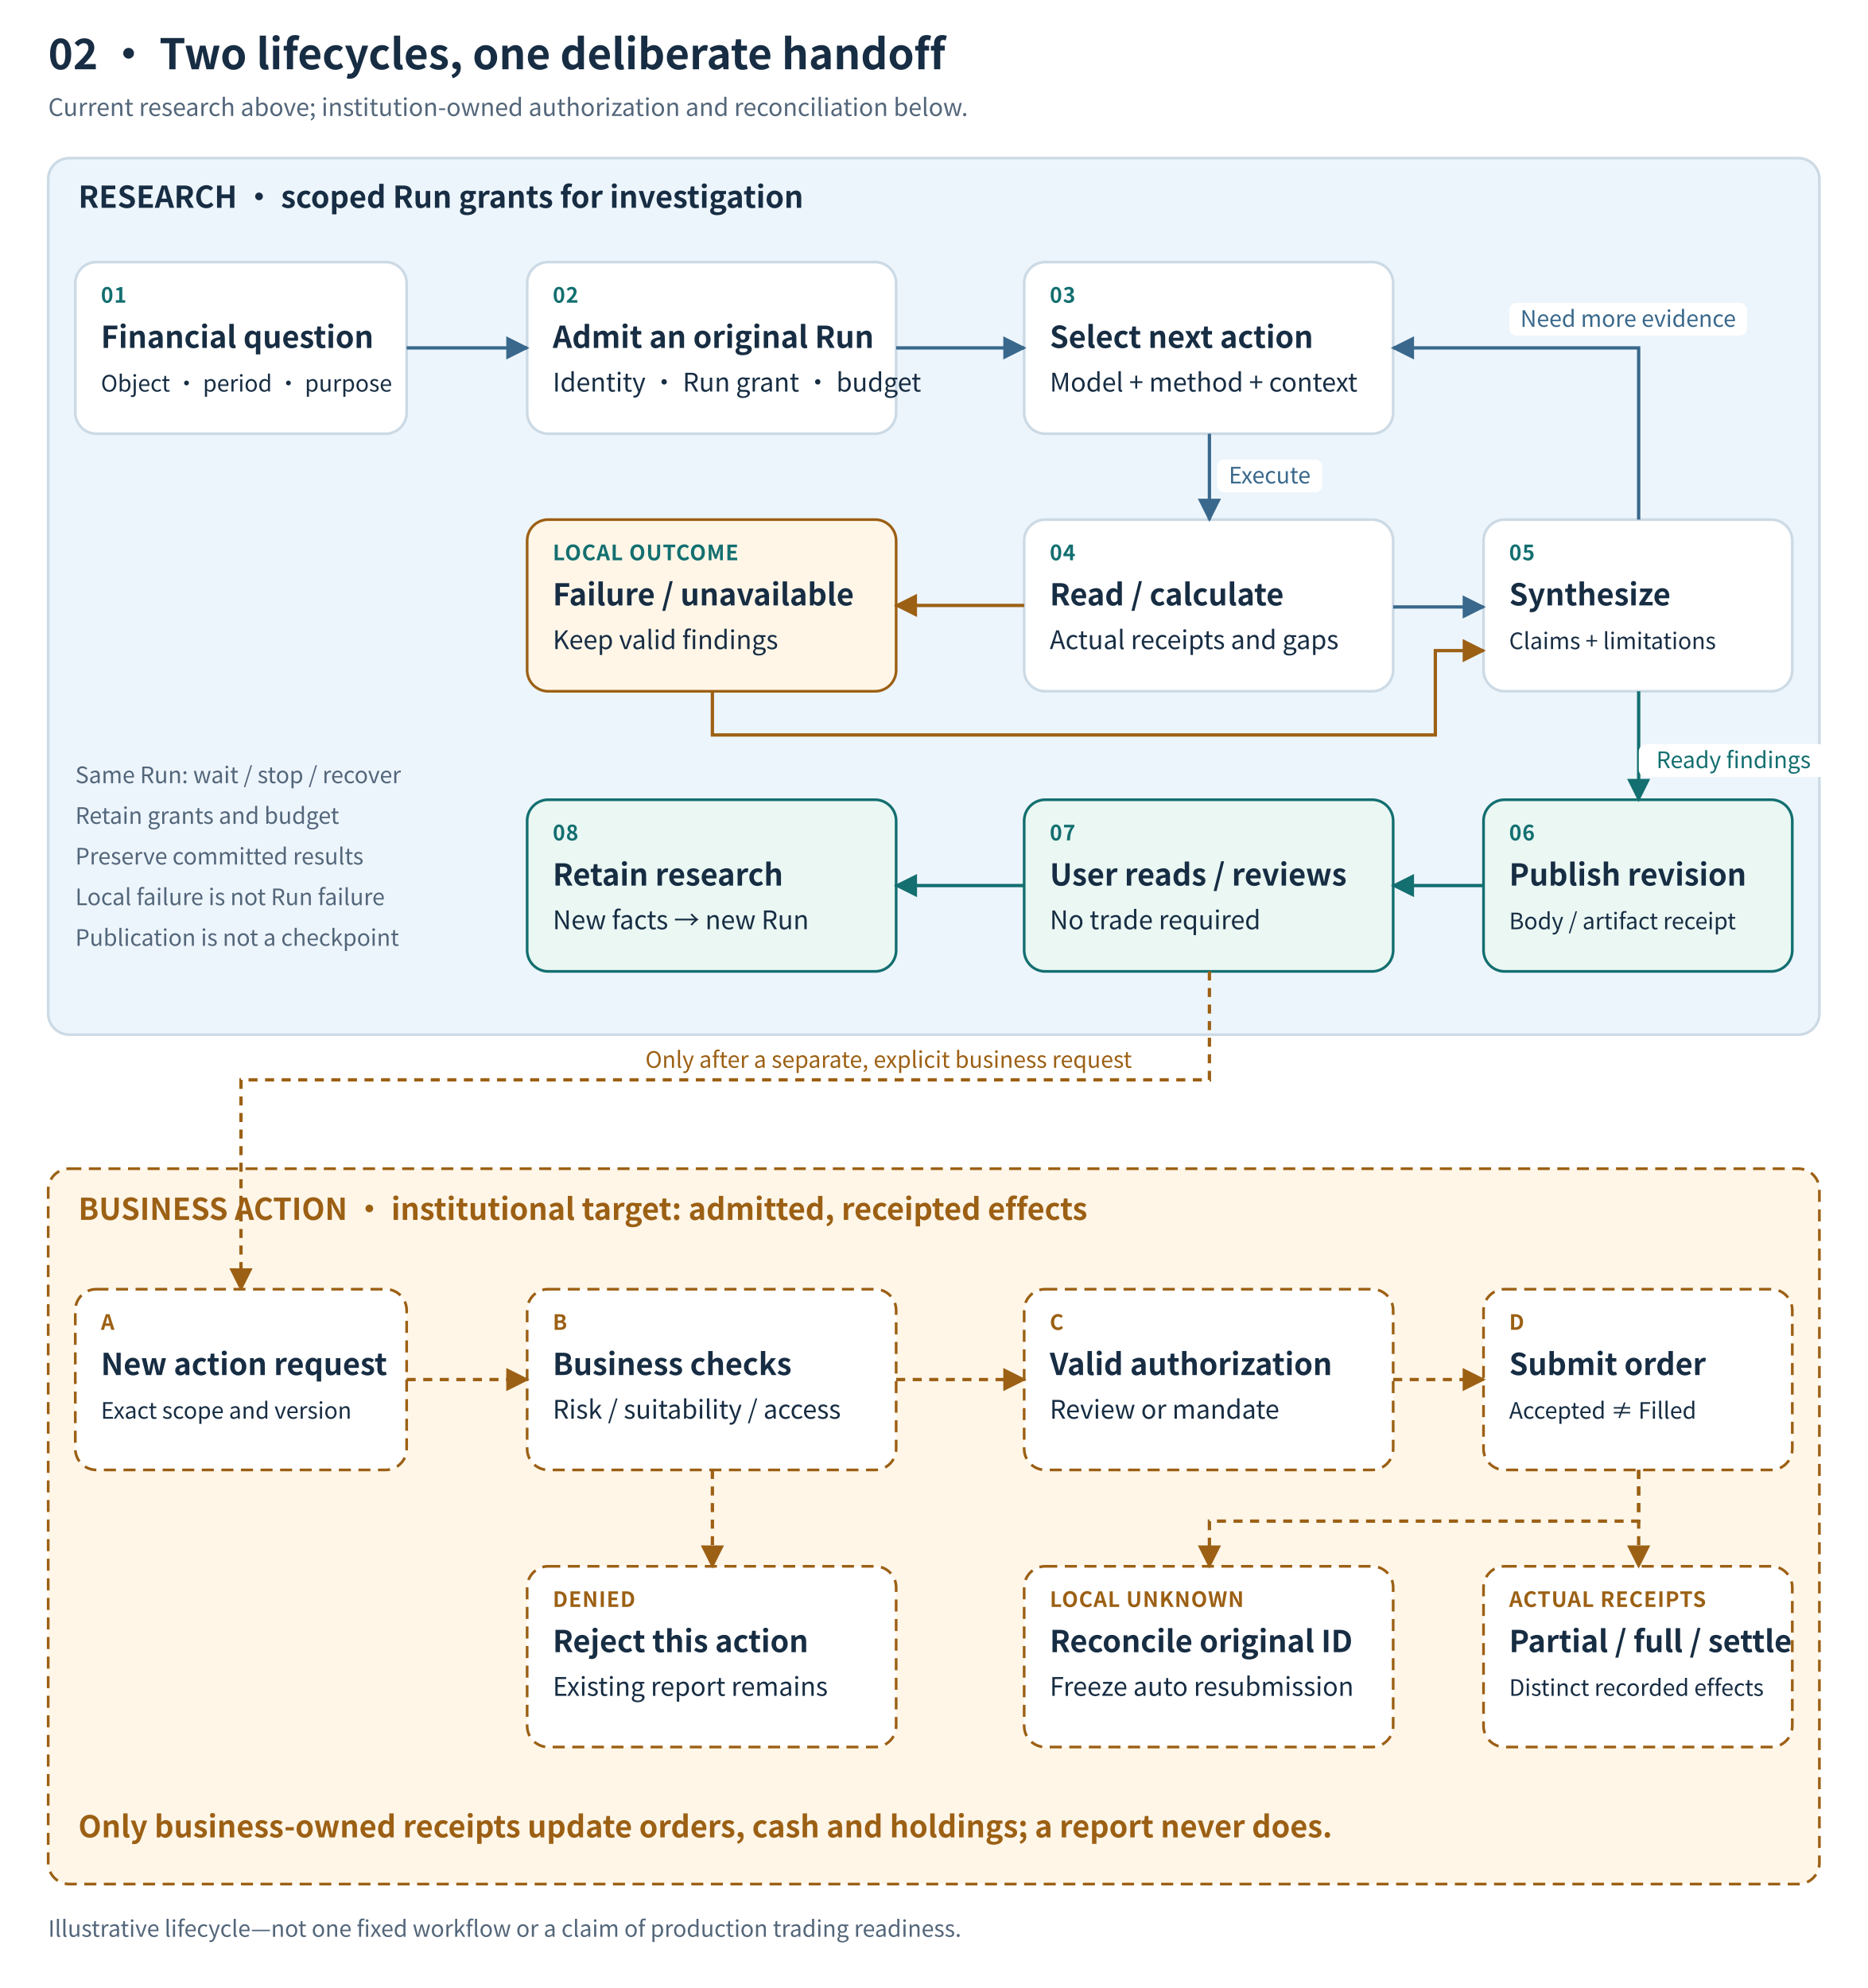
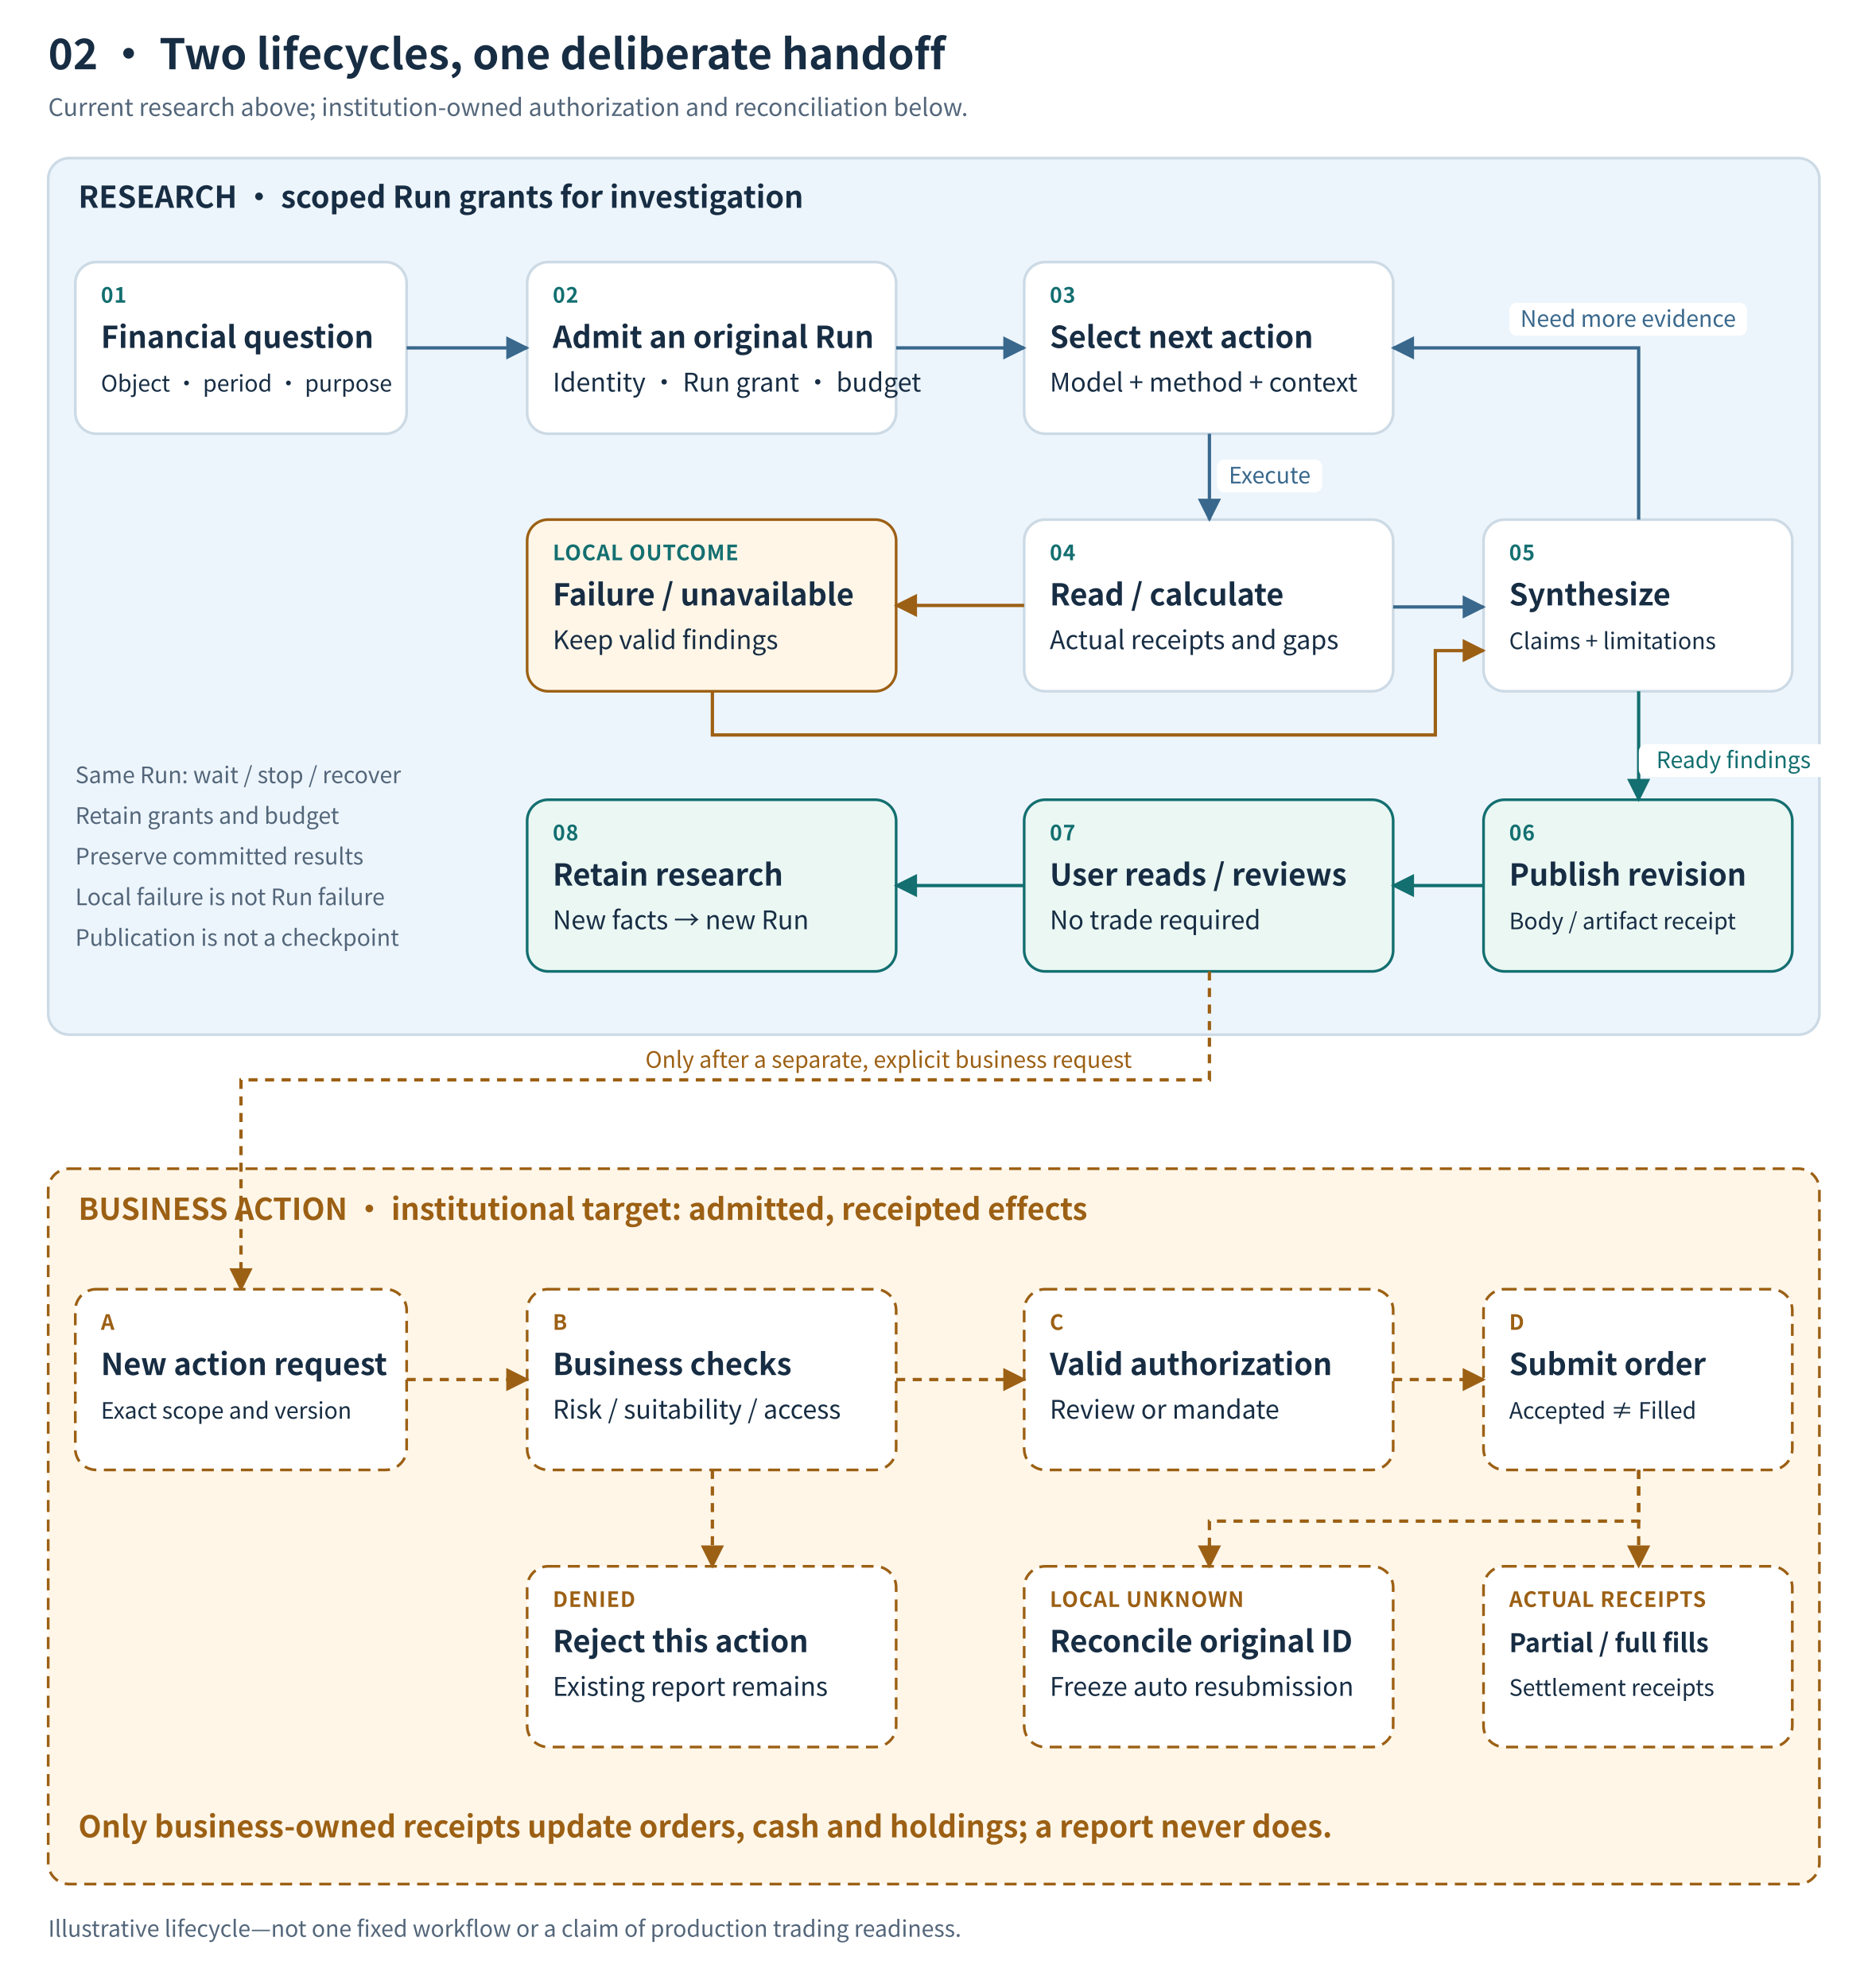
<svg xmlns="http://www.w3.org/2000/svg" width="1240" height="1320" viewBox="0 0 1240 1320" role="img" aria-labelledby="title desc" lang="en">
  <defs>
    <marker id="line" viewBox="0 0 10 10" refX="9" refY="5" markerWidth="7" markerHeight="7" orient="auto-start-reverse">
      <path d="M 0 0 L 10 5 L 0 10 z" fill="#39688C" />
    </marker>
    <marker id="teal" viewBox="0 0 10 10" refX="9" refY="5" markerWidth="7" markerHeight="7" orient="auto-start-reverse">
      <path d="M 0 0 L 10 5 L 0 10 z" fill="#136F70" />
    </marker>
    <marker id="amber" viewBox="0 0 10 10" refX="9" refY="5" markerWidth="7" markerHeight="7" orient="auto-start-reverse">
      <path d="M 0 0 L 10 5 L 0 10 z" fill="#9C6014" />
    </marker>
    <marker id="gray" viewBox="0 0 10 10" refX="9" refY="5" markerWidth="7" markerHeight="7" orient="auto-start-reverse">
      <path d="M 0 0 L 10 5 L 0 10 z" fill="#7B8997" />
    </marker>
  </defs>
  <style>text{font-family:"Noto Sans CJK SC",Arial,"Microsoft YaHei",sans-serif;fill:#172D43}.title{font-size:28px;font-weight:700}.sub{font-size:16px;fill:#53667A}.head{font-size:20px;font-weight:700}.body{font-size:17px}.small{font-size:15px;fill:#53667A}.tag{font-size:14px;font-weight:700;letter-spacing:.5px}.edge{font-size:15px;fill:#39688C;}.label{font-size:16px;font-weight:700}</style>
  <rect x="0" y="0" width="1240" height="1320" rx="0" fill="#FFFFFF" stroke="#FFFFFF" stroke-width="1.8" />
  <text x="32" y="46" class="title" text-anchor="start">02 · Two lifecycles, one deliberate handoff</text>
  <text x="32" y="77" class="sub" text-anchor="start">Current research above; institution-owned authorization and reconciliation below.</text>
  <rect x="32" y="105" width="1176" height="582" rx="14" fill="#EDF5FC" stroke="#CCDAE5" stroke-width="1.8" />
  <text x="52" y="138" class="head" text-anchor="start">RESEARCH · scoped Run grants for investigation</text>
  <rect x="50" y="174" width="220" height="114" rx="14" fill="#FFFFFF" stroke="#CCDAE5" stroke-width="1.8" />
  <text x="67" y="201" class="tag" text-anchor="start" style="fill:#136F70">01</text>
  <text x="67" y="231" class="head" text-anchor="start" style="font-size:20px">Financial question</text>
  <text x="67" y="260" class="body" text-anchor="start" style="font-size:15px">Object · period · purpose</text>
  <rect x="350" y="174" width="245" height="114" rx="14" fill="#FFFFFF" stroke="#CCDAE5" stroke-width="1.8" />
  <text x="367" y="201" class="tag" text-anchor="start" style="fill:#136F70">02</text>
  <text x="367" y="231" class="head" text-anchor="start" style="font-size:20px">Admit an original Run</text>
  <text x="367" y="260" class="body" text-anchor="start" style="font-size:17px">Identity · Run grant · budget</text>
  <rect x="680" y="174" width="245" height="114" rx="14" fill="#FFFFFF" stroke="#CCDAE5" stroke-width="1.8" />
  <text x="697" y="201" class="tag" text-anchor="start" style="fill:#136F70">03</text>
  <text x="697" y="231" class="head" text-anchor="start" style="font-size:20px">Select next action</text>
  <text x="697" y="260" class="body" text-anchor="start" style="font-size:17px">Model + method + context</text>
  <path d="M 270 231 L 350 231" fill="none" stroke="#39688C" stroke-width="2.2" marker-end="url(#line)" />
  <path d="M 595 231 L 680 231" fill="none" stroke="#39688C" stroke-width="2.2" marker-end="url(#line)" />
  <rect x="680" y="345" width="245" height="114" rx="14" fill="#FFFFFF" stroke="#CCDAE5" stroke-width="1.8" />
  <text x="697" y="372" class="tag" text-anchor="start" style="fill:#136F70">04</text>
  <text x="697" y="402" class="head" text-anchor="start" style="font-size:20px">Read / calculate</text>
  <text x="697" y="431" class="body" text-anchor="start" style="font-size:17px">Actual receipts and gaps</text>
  <rect x="985" y="345" width="205" height="114" rx="14" fill="#FFFFFF" stroke="#CCDAE5" stroke-width="1.8" />
  <text x="1002" y="372" class="tag" text-anchor="start" style="fill:#136F70">05</text>
  <text x="1002" y="402" class="head" text-anchor="start" style="font-size:20px">Synthesize</text>
  <text x="1002" y="431" class="body" text-anchor="start" style="font-size:15px">Claims + limitations</text>
  <path d="M 803 288 L 803 345" fill="none" stroke="#39688C" stroke-width="2.2" marker-end="url(#line)" />
  <rect x="809.0" y="306" width="68" height="20" rx="4" fill="#FFFFFF" stroke="#FFFFFF" stroke-width="1.8" />
  <text x="843" y="321" class="edge" text-anchor="middle" style="fill:#39688C">Execute</text>
  <path d="M 925 403 L 985 403" fill="none" stroke="#39688C" stroke-width="2.2" marker-end="url(#line)" />
  <path d="M 1088 345 L 1088 231 L 925 231" fill="none" stroke="#39688C" stroke-width="2.2" marker-end="url(#line)" />
  <rect x="1003.0" y="202" width="156" height="20" rx="4" fill="#FFFFFF" stroke="#FFFFFF" stroke-width="1.8" />
  <text x="1081" y="217" class="edge" text-anchor="middle" style="fill:#39688C">Need more evidence</text>
  <rect x="350" y="345" width="245" height="114" rx="14" fill="#FFF6E8" stroke="#9C6014" stroke-width="1.8" />
  <text x="367" y="372" class="tag" text-anchor="start" style="fill:#136F70">LOCAL OUTCOME</text>
  <text x="367" y="402" class="head" text-anchor="start" style="font-size:20px">Failure / unavailable</text>
  <text x="367" y="431" class="body" text-anchor="start" style="font-size:17px">Keep valid findings</text>
  <path d="M 680 402 L 595 402" fill="none" stroke="#9C6014" stroke-width="2.2" marker-end="url(#amber)" />
  <path d="M 473 459 L 473 488 L 953 488 L 953 432 L 985 432" fill="none" stroke="#9C6014" stroke-width="2.2" marker-end="url(#amber)" />
  <rect x="985" y="531" width="205" height="114" rx="14" fill="#EAF7F3" stroke="#136F70" stroke-width="1.8" />
  <text x="1002" y="558" class="tag" text-anchor="start" style="fill:#136F70">06</text>
  <text x="1002" y="588" class="head" text-anchor="start" style="font-size:20px">Publish revision</text>
  <text x="1002" y="617" class="body" text-anchor="start" style="font-size:15px">Body / artifact receipt</text>
  <rect x="680" y="531" width="245" height="114" rx="14" fill="#EAF7F3" stroke="#136F70" stroke-width="1.8" />
  <text x="697" y="558" class="tag" text-anchor="start" style="fill:#136F70">07</text>
  <text x="697" y="588" class="head" text-anchor="start" style="font-size:20px">User reads / reviews</text>
  <text x="697" y="617" class="body" text-anchor="start" style="font-size:17px">No trade required</text>
  <rect x="350" y="531" width="245" height="114" rx="14" fill="#EAF7F3" stroke="#136F70" stroke-width="1.8" />
  <text x="367" y="558" class="tag" text-anchor="start" style="fill:#136F70">08</text>
  <text x="367" y="588" class="head" text-anchor="start" style="font-size:20px">Retain research</text>
  <text x="367" y="617" class="body" text-anchor="start" style="font-size:17px">New facts → new Run</text>
  <path d="M 1088 459 L 1088 531" fill="none" stroke="#136F70" stroke-width="2.2" marker-end="url(#teal)" />
  <rect x="1089.0" y="495" width="124" height="20" rx="4" fill="#FFFFFF" stroke="#FFFFFF" stroke-width="1.8" />
  <text x="1151" y="510" class="edge" text-anchor="middle" style="fill:#136F70">Ready findings</text>
  <path d="M 985 588 L 925 588" fill="none" stroke="#136F70" stroke-width="2.2" marker-end="url(#teal)" />
  <path d="M 680 588 L 595 588" fill="none" stroke="#136F70" stroke-width="2.2" marker-end="url(#teal)" />
  <text x="50" y="520" class="small" text-anchor="start">Same Run: wait / stop / recover</text>
  <text x="50" y="547" class="small" text-anchor="start">Retain grants and budget</text>
  <text x="50" y="574" class="small" text-anchor="start">Preserve committed results</text>
  <text x="50" y="601" class="small" text-anchor="start">Local failure is not Run failure</text>
  <text x="50" y="628" class="small" text-anchor="start">Publication is not a checkpoint</text>
  <rect x="32" y="776" width="1176" height="475" rx="14" fill="#FFF6E8" stroke="#9C6014" stroke-width="1.8" stroke-dasharray="8 5" />
  <text x="52" y="810" class="head" text-anchor="start" style="fill:#9C6014">BUSINESS ACTION · institutional target: admitted, receipted effects</text>
  <path d="M 803 645 L 803 717 L 160 717 L 160 856" fill="none" stroke="#9C6014" stroke-width="2.2" stroke-dasharray="6 5" marker-end="url(#amber)" />
  <rect x="392.0" y="694" width="396" height="20" rx="4" fill="#FFFFFF" stroke="#FFFFFF" stroke-width="1.8" />
  <text x="590" y="709" class="edge" text-anchor="middle" style="fill:#9C6014">Only after a separate, explicit business request</text>
  <rect x="50" y="856" width="220" height="120" rx="14" fill="#FFFFFF" stroke="#9C6014" stroke-width="1.8" stroke-dasharray="8 5" />
  <text x="67" y="883" class="tag" text-anchor="start" style="fill:#9C6014">A</text>
  <text x="67" y="913" class="head" text-anchor="start" style="font-size:20px">New action request</text>
  <text x="67" y="942" class="body" text-anchor="start" style="font-size:15px">Exact scope and version</text>
  <rect x="350" y="856" width="245" height="120" rx="14" fill="#FFFFFF" stroke="#9C6014" stroke-width="1.8" stroke-dasharray="8 5" />
  <text x="367" y="883" class="tag" text-anchor="start" style="fill:#9C6014">B</text>
  <text x="367" y="913" class="head" text-anchor="start" style="font-size:20px">Business checks</text>
  <text x="367" y="942" class="body" text-anchor="start" style="font-size:17px">Risk / suitability / access</text>
  <rect x="680" y="856" width="245" height="120" rx="14" fill="#FFFFFF" stroke="#9C6014" stroke-width="1.8" stroke-dasharray="8 5" />
  <text x="697" y="883" class="tag" text-anchor="start" style="fill:#9C6014">C</text>
  <text x="697" y="913" class="head" text-anchor="start" style="font-size:20px">Valid authorization</text>
  <text x="697" y="942" class="body" text-anchor="start" style="font-size:17px">Review or mandate</text>
  <rect x="985" y="856" width="205" height="120" rx="14" fill="#FFFFFF" stroke="#9C6014" stroke-width="1.8" stroke-dasharray="8 5" />
  <text x="1002" y="883" class="tag" text-anchor="start" style="fill:#9C6014">D</text>
  <text x="1002" y="913" class="head" text-anchor="start" style="font-size:20px">Submit order</text>
  <text x="1002" y="942" class="body" text-anchor="start" style="font-size:15px">Accepted ≠ Filled</text>
  <path d="M 270 916 L 350 916" fill="none" stroke="#9C6014" stroke-width="2.2" stroke-dasharray="6 5" marker-end="url(#amber)" />
  <path d="M 595 916 L 680 916" fill="none" stroke="#9C6014" stroke-width="2.2" stroke-dasharray="6 5" marker-end="url(#amber)" />
  <path d="M 925 916 L 985 916" fill="none" stroke="#9C6014" stroke-width="2.2" stroke-dasharray="6 5" marker-end="url(#amber)" />
  <rect x="350" y="1040" width="245" height="120" rx="14" fill="#FFFFFF" stroke="#9C6014" stroke-width="1.8" stroke-dasharray="8 5" />
  <text x="367" y="1067" class="tag" text-anchor="start" style="fill:#9C6014">DENIED</text>
  <text x="367" y="1097" class="head" text-anchor="start" style="font-size:20px">Reject this action</text>
  <text x="367" y="1126" class="body" text-anchor="start" style="font-size:17px">Existing report remains</text>
  <rect x="680" y="1040" width="245" height="120" rx="14" fill="#FFFFFF" stroke="#9C6014" stroke-width="1.8" stroke-dasharray="8 5" />
  <text x="697" y="1067" class="tag" text-anchor="start" style="fill:#9C6014">LOCAL UNKNOWN</text>
  <text x="697" y="1097" class="head" text-anchor="start" style="font-size:20px">Reconcile original ID</text>
  <text x="697" y="1126" class="body" text-anchor="start" style="font-size:17px">Freeze auto resubmission</text>
  <rect x="985" y="1040" width="205" height="120" rx="14" fill="#FFFFFF" stroke="#9C6014" stroke-width="1.8" stroke-dasharray="8 5" />
  <text x="1002" y="1067" class="tag" text-anchor="start" style="fill:#9C6014">ACTUAL RECEIPTS</text>
-   <text x="1002" y="1097" class="head" text-anchor="start" style="font-size:20px">Partial / full / settle</text>
-   <text x="1002" y="1126" class="body" text-anchor="start" style="font-size:15px">Distinct recorded effects</text>
+   <text x="1002" y="1097" class="head" text-anchor="start" style="font-size:17px">Partial / full fills</text>
+   <text x="1002" y="1126" class="body" text-anchor="start" style="font-size:15px">Settlement receipts</text>
  <path d="M 473 976 L 473 1040" fill="none" stroke="#9C6014" stroke-width="2.2" stroke-dasharray="6 5" marker-end="url(#amber)" />
  <path d="M 1088 976 L 1088 1010 L 803 1010 L 803 1040" fill="none" stroke="#9C6014" stroke-width="2.2" stroke-dasharray="6 5" marker-end="url(#amber)" />
  <path d="M 1088 976 L 1088 1040" fill="none" stroke="#9C6014" stroke-width="2.2" stroke-dasharray="6 5" marker-end="url(#amber)" />
  <text x="52" y="1220" class="head" text-anchor="start" style="fill:#9C6014">Only business-owned receipts update orders, cash and holdings; a report never does.</text>
  <text x="32" y="1286" class="small" text-anchor="start">Illustrative lifecycle—not one fixed workflow or a claim of production trading readiness.</text>
</svg>
